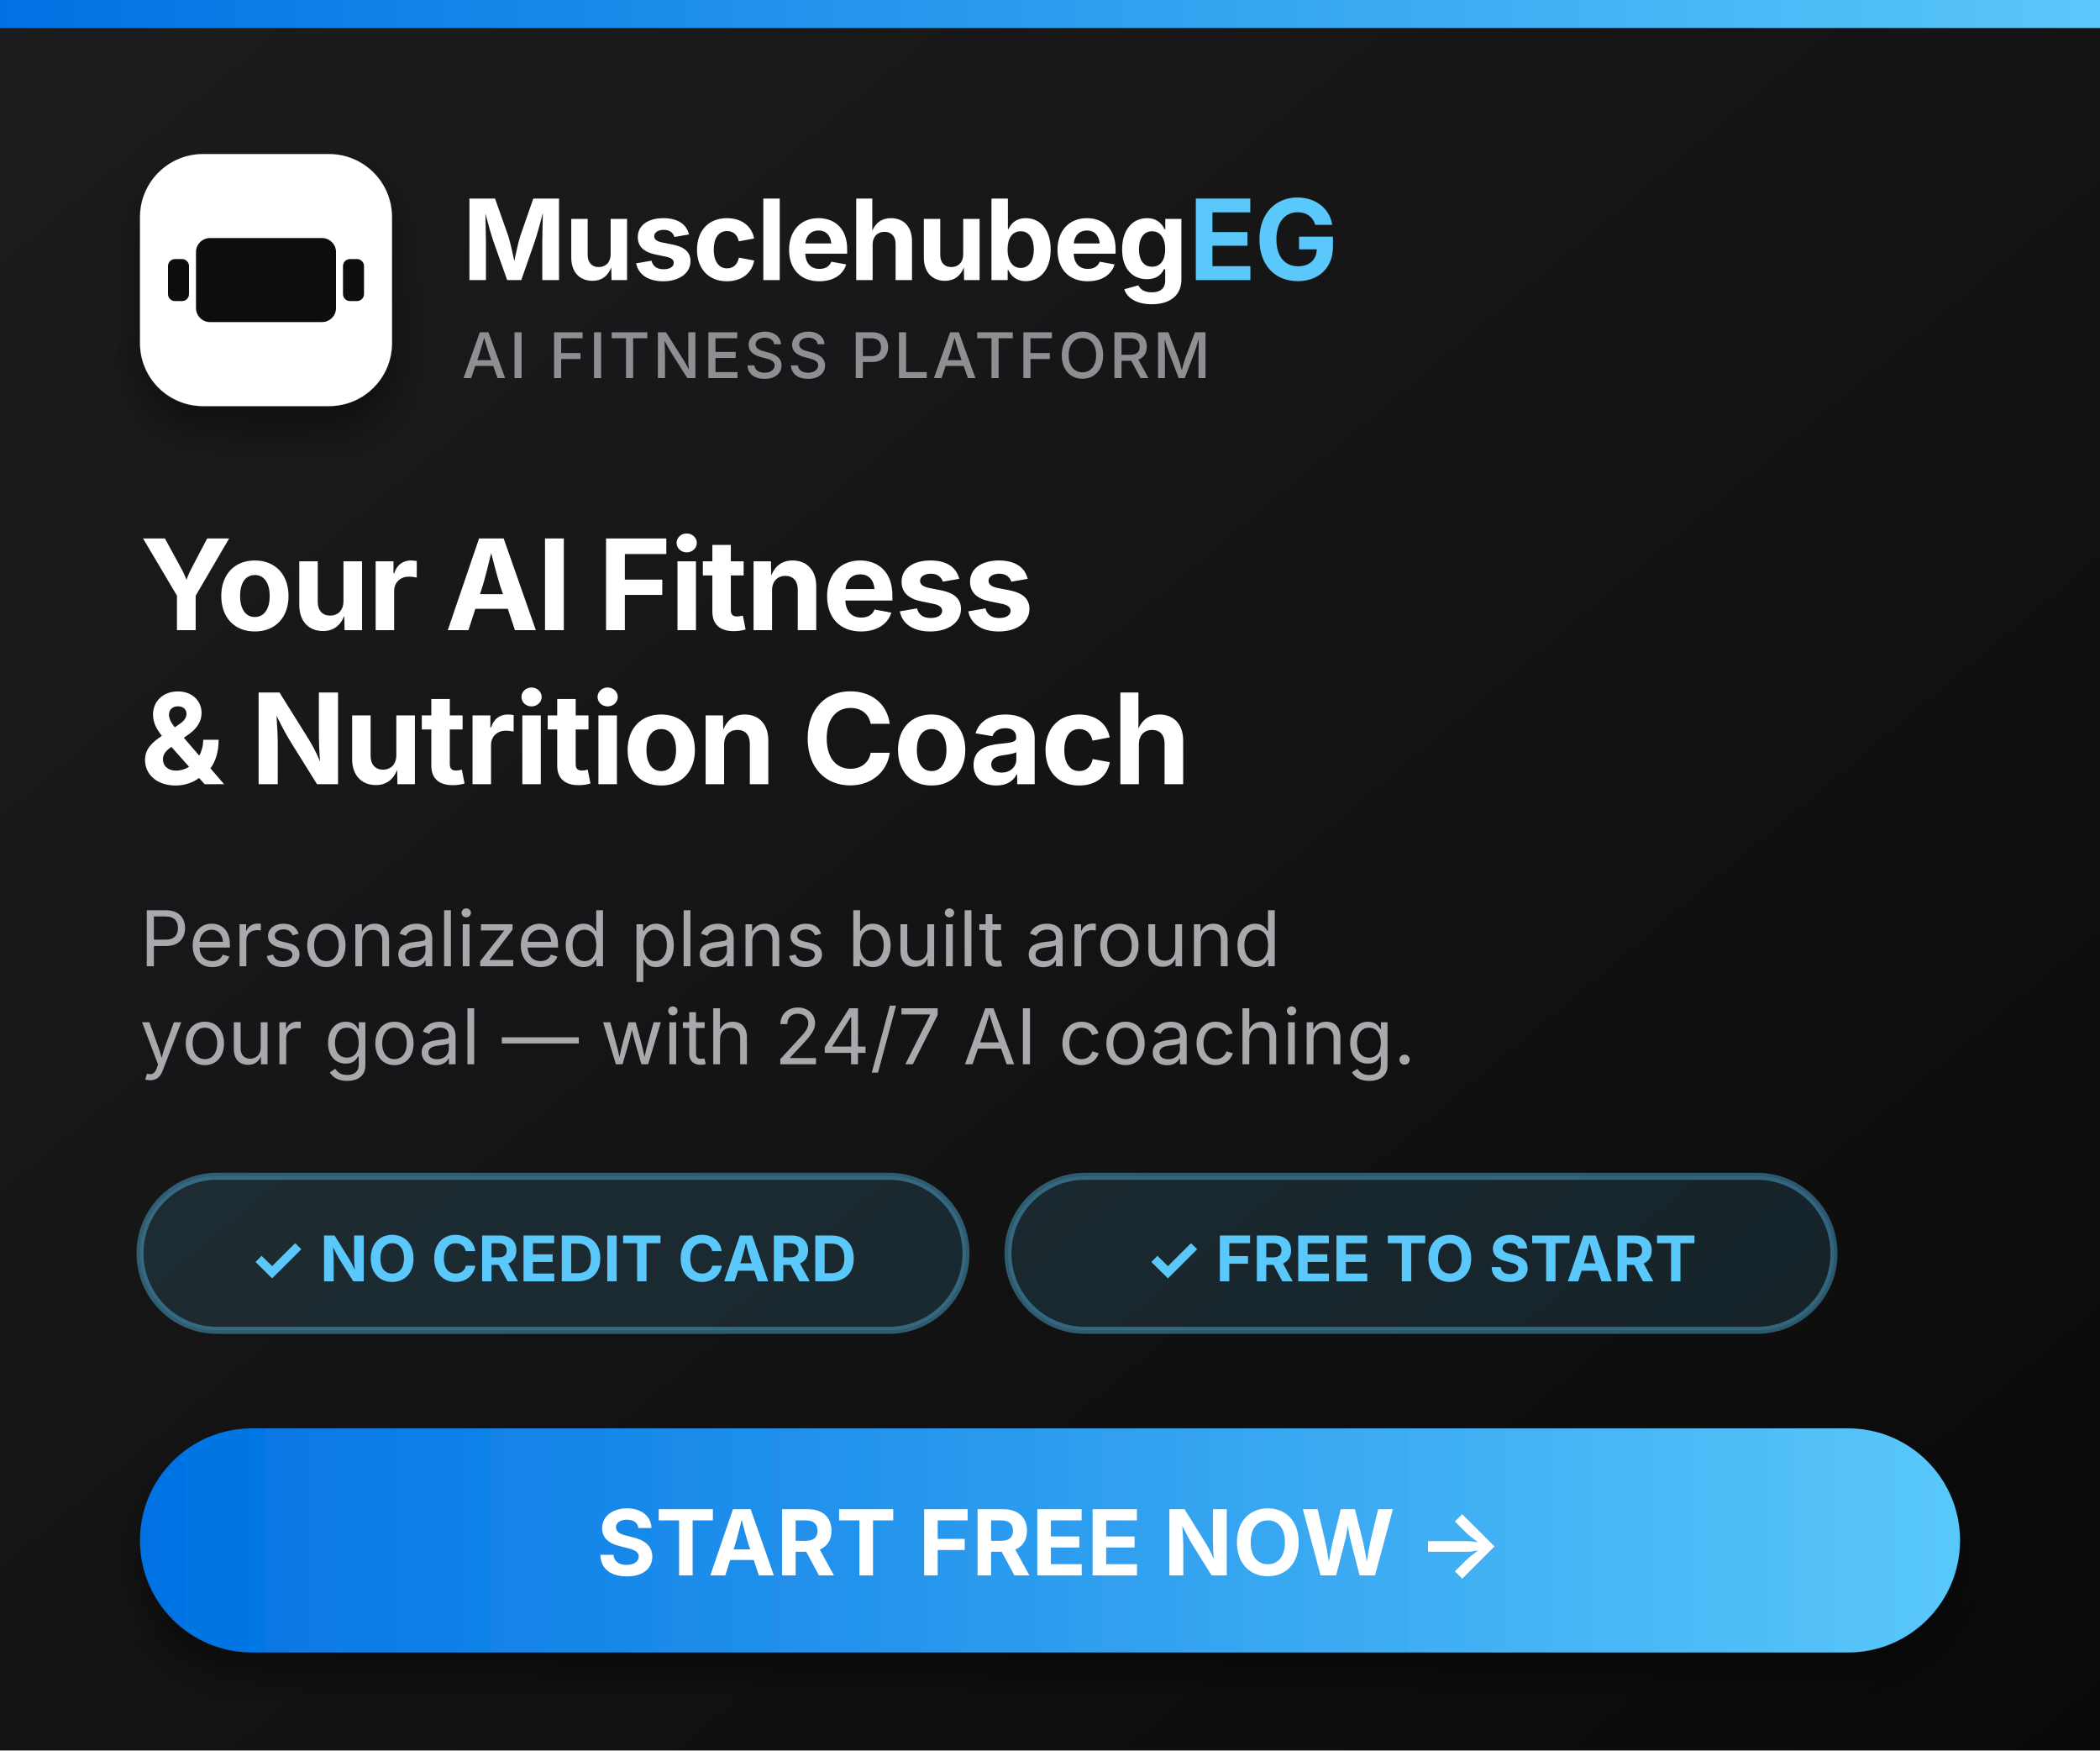
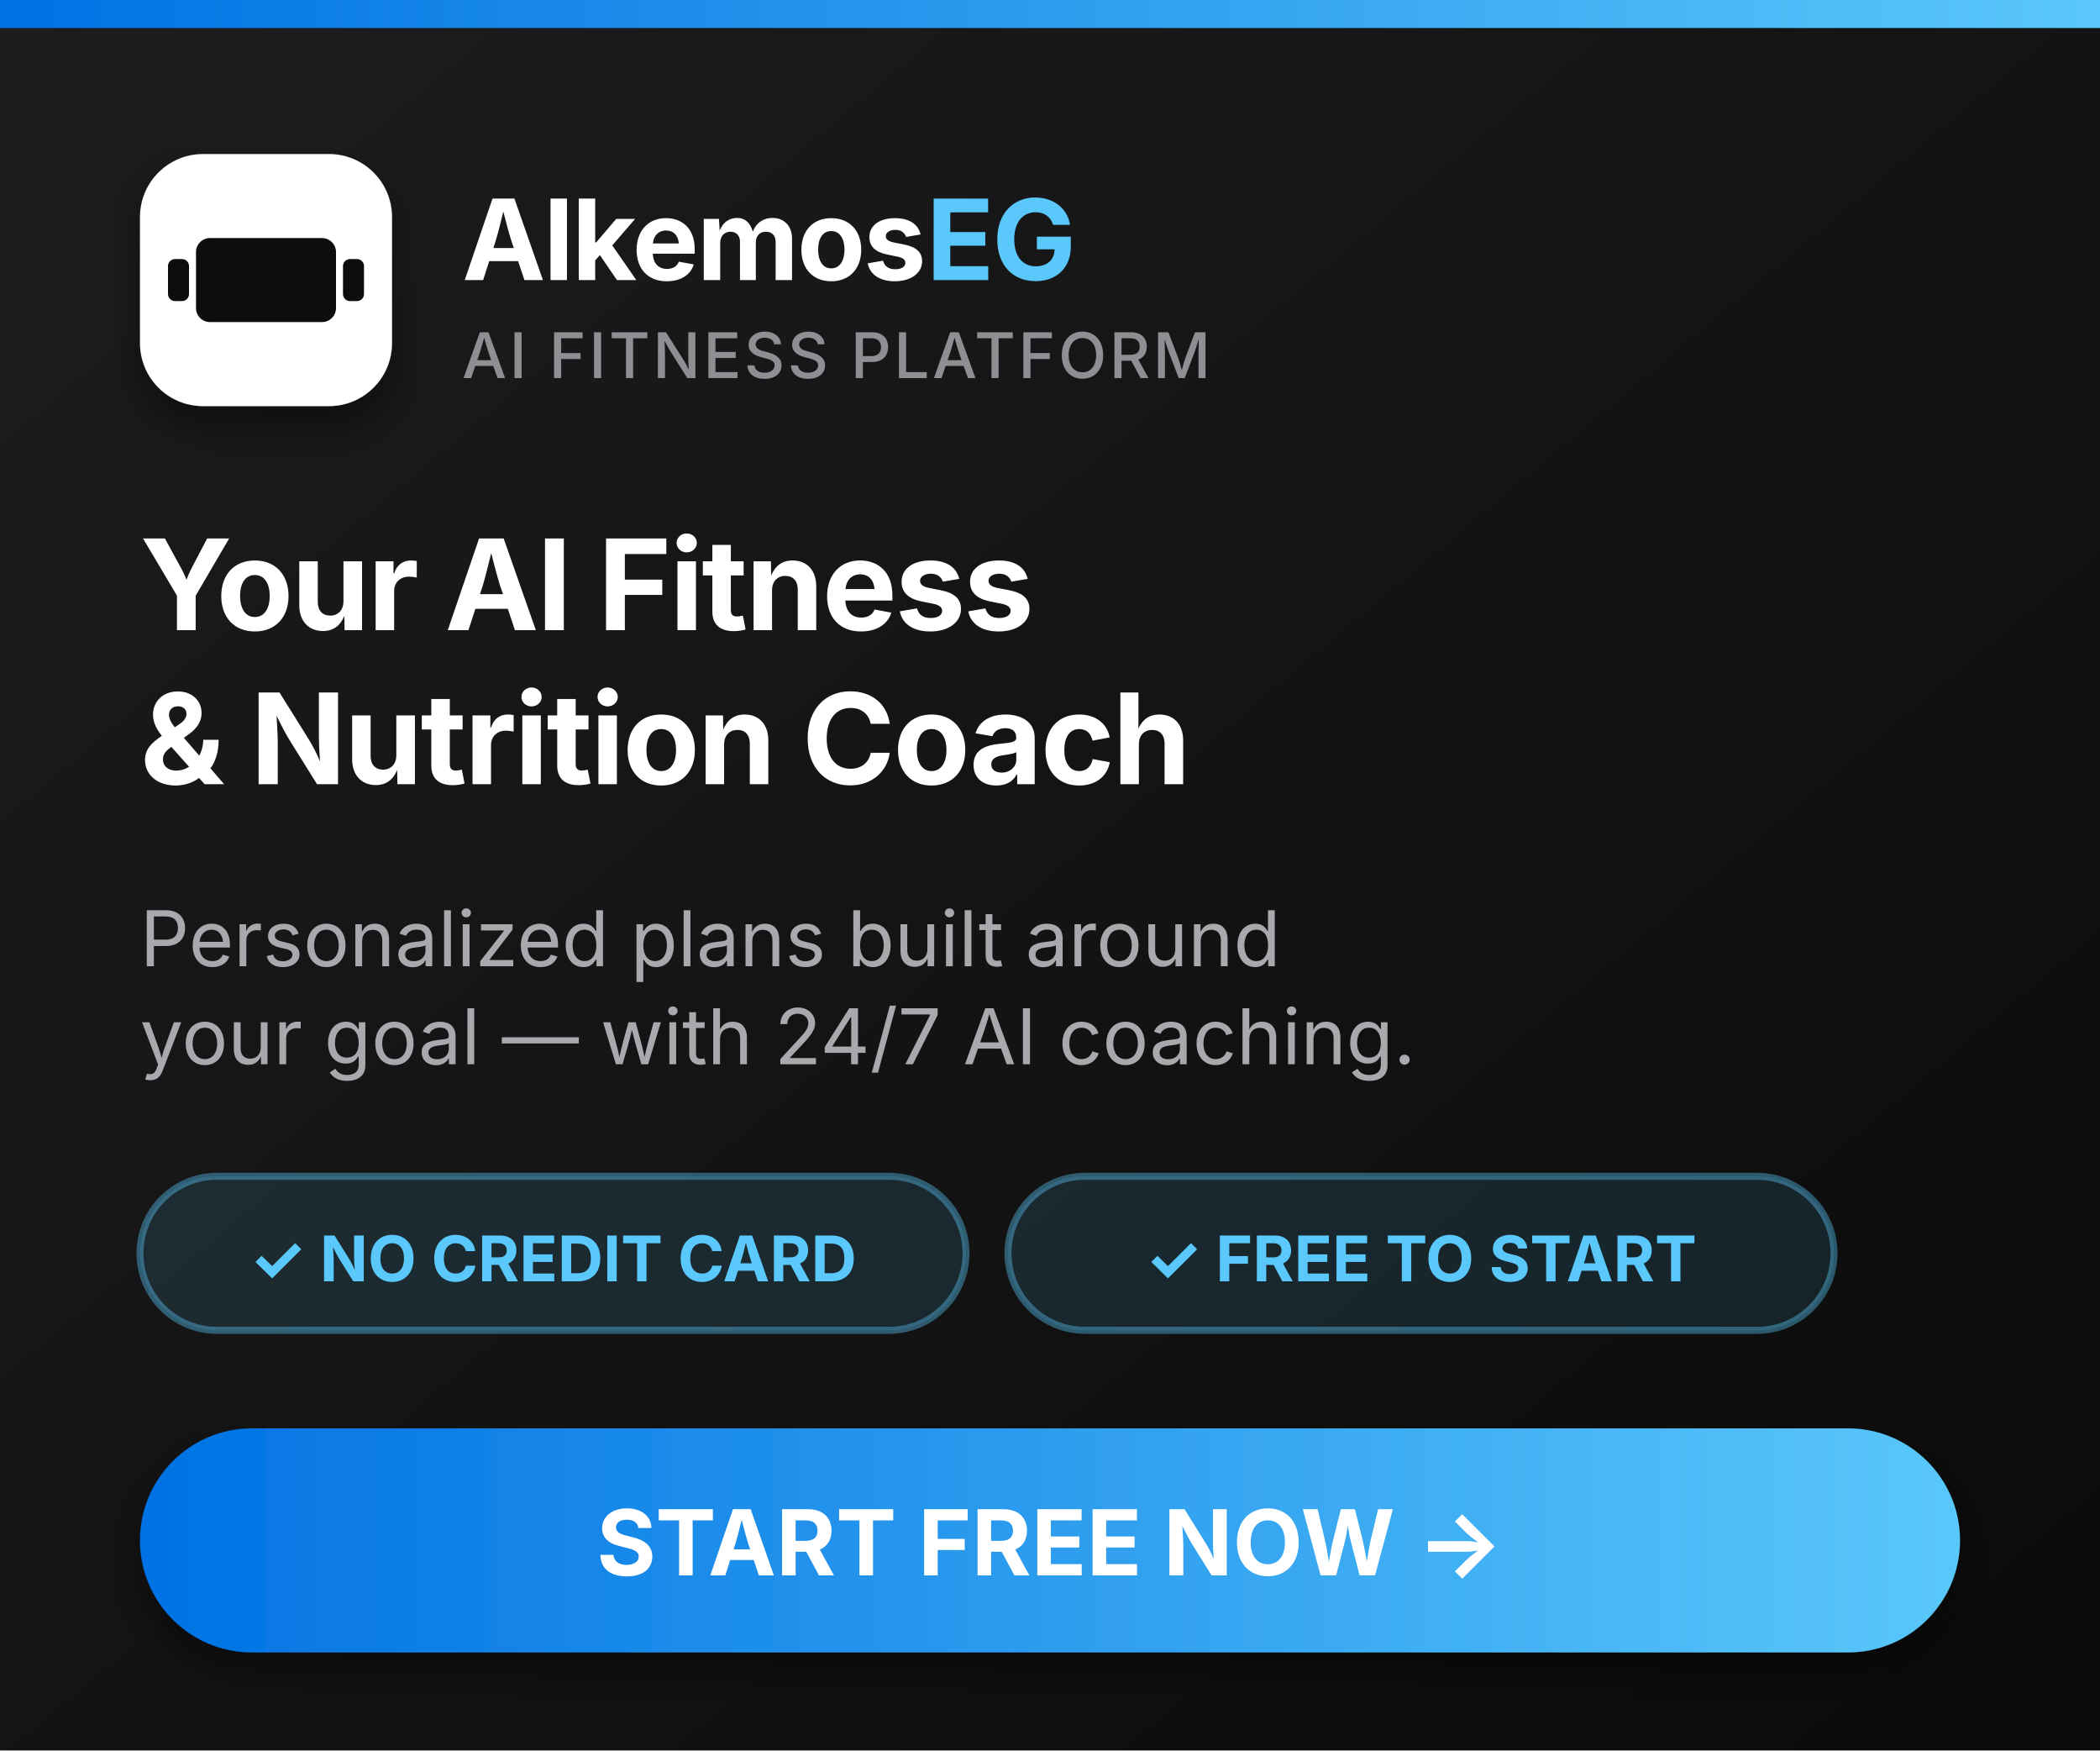
- <svg xmlns="http://www.w3.org/2000/svg" viewBox="0 0 300 250" preserveAspectRatio="xMidYMid meet" role="img" aria-label="Musclehubeg — Your AI fitness &amp; nutrition coach. Personalized plans, 24/7 coaching. Start free.">
+ <svg xmlns="http://www.w3.org/2000/svg" viewBox="0 0 300 250" preserveAspectRatio="xMidYMid meet" role="img" aria-label="Alkemos — Your AI fitness &amp; nutrition coach. Personalized plans, 24/7 coaching. Start free.">
  <defs>
    <linearGradient id="bm-en-bg" x1="0" y1="0" x2="1" y2="1">
      <stop offset="0%" stop-color="#1d1d1f" />
      <stop offset="100%" stop-color="#0a0a0a" />
    </linearGradient>
    <linearGradient id="bm-en-accent" x1="0" y1="0" x2="1" y2="0">
      <stop offset="0%" stop-color="#0071e3" />
      <stop offset="100%" stop-color="#5ac8fa" />
    </linearGradient>
    <linearGradient id="bm-en-cta" x1="0" y1="0" x2="1" y2="0">
      <stop offset="0%" stop-color="#0071e3" />
      <stop offset="100%" stop-color="#5ac8fa" />
    </linearGradient>
    <filter id="bm-en-shadow" x="-10%" y="-10%" width="120%" height="130%">
      <feGaussianBlur in="SourceAlpha" stdDeviation="3" />
      <feOffset dx="0" dy="3" result="offsetblur" />
      <feComponentTransfer>
        <feFuncA type="linear" slope="0.45" />
      </feComponentTransfer>
      <feMerge>
        <feMergeNode />
        <feMergeNode in="SourceGraphic" />
      </feMerge>
    </filter>
  </defs>
  <rect x="0" y="0" width="300" height="250" fill="url(#bm-en-bg)" />
  <rect x="0" y="0" width="300" height="4" fill="url(#bm-en-accent)" />
  <g transform="translate(20, 22)">
    <g filter="url(#bm-en-shadow)">
      <rect x="0" y="0" width="36" height="36" rx="9" fill="#ffffff" />
      <rect x="8" y="12" width="20" height="12" rx="2" fill="#0a0a0a" />
      <rect x="4" y="15" width="3" height="6" rx="1" fill="#0a0a0a" />
      <rect x="29" y="15" width="3" height="6" rx="1" fill="#0a0a0a" />
    </g>
-     <text x="46" y="18" font-family="Inter, system-ui, -apple-system, 'Segoe UI', Roboto, sans-serif" font-size="16" font-weight="700" fill="#ffffff" letter-spacing="-0.3">Musclehubeg<tspan fill="#5ac8fa">EG</tspan>
+     <text x="46" y="18" font-family="Inter, system-ui, -apple-system, 'Segoe UI', Roboto, sans-serif" font-size="16" font-weight="700" fill="#ffffff" letter-spacing="-0.3">Alkemos<tspan fill="#5ac8fa">EG</tspan>
    </text>
    <text x="46" y="32" font-family="Inter, system-ui, -apple-system, 'Segoe UI', Roboto, sans-serif" font-size="9" font-weight="500" fill="#8e8e93" letter-spacing="0.4">AI FITNESS PLATFORM</text>
  </g>
  <text x="20" y="90" font-family="Inter, system-ui, -apple-system, 'Segoe UI', Roboto, sans-serif" font-size="18" font-weight="700" fill="#ffffff" letter-spacing="-0.3">Your AI Fitness</text>
  <text x="20" y="112" font-family="Inter, system-ui, -apple-system, 'Segoe UI', Roboto, sans-serif" font-size="18" font-weight="700" fill="#ffffff" letter-spacing="-0.3">&amp; Nutrition Coach</text>
  <text x="20" y="138" font-family="Inter, system-ui, -apple-system, 'Segoe UI', Roboto, sans-serif" font-size="11" font-weight="400" fill="#a8a8ad">Personalized plans built around</text>
  <text x="20" y="152" font-family="Inter, system-ui, -apple-system, 'Segoe UI', Roboto, sans-serif" font-size="11" font-weight="400" fill="#a8a8ad">your goal — with 24/7 AI coaching.</text>
  <g transform="translate(20, 168)">
    <rect x="0" y="0" width="118" height="22" rx="11" fill="#5ac8fa" fill-opacity="0.12" stroke="#5ac8fa" stroke-opacity="0.4" stroke-width="1" />
    <text x="59" y="15" text-anchor="middle" font-family="Inter, system-ui, -apple-system, 'Segoe UI', Roboto, sans-serif" font-size="9" font-weight="700" fill="#5ac8fa">✓ NO CREDIT CARD</text>
  </g>
  <g transform="translate(144, 168)">
    <rect x="0" y="0" width="118" height="22" rx="11" fill="#5ac8fa" fill-opacity="0.12" stroke="#5ac8fa" stroke-opacity="0.4" stroke-width="1" />
    <text x="59" y="15" text-anchor="middle" font-family="Inter, system-ui, -apple-system, 'Segoe UI', Roboto, sans-serif" font-size="9" font-weight="700" fill="#5ac8fa">✓ FREE TO START</text>
  </g>
  <g transform="translate(20, 204)" filter="url(#bm-en-shadow)">
    <rect x="0" y="0" width="260" height="32" rx="16" fill="url(#bm-en-cta)" />
    <text x="130" y="21" text-anchor="middle" font-family="Inter, system-ui, -apple-system, 'Segoe UI', Roboto, sans-serif" font-size="13" font-weight="700" fill="#ffffff">START FREE NOW →</text>
  </g>
</svg>
